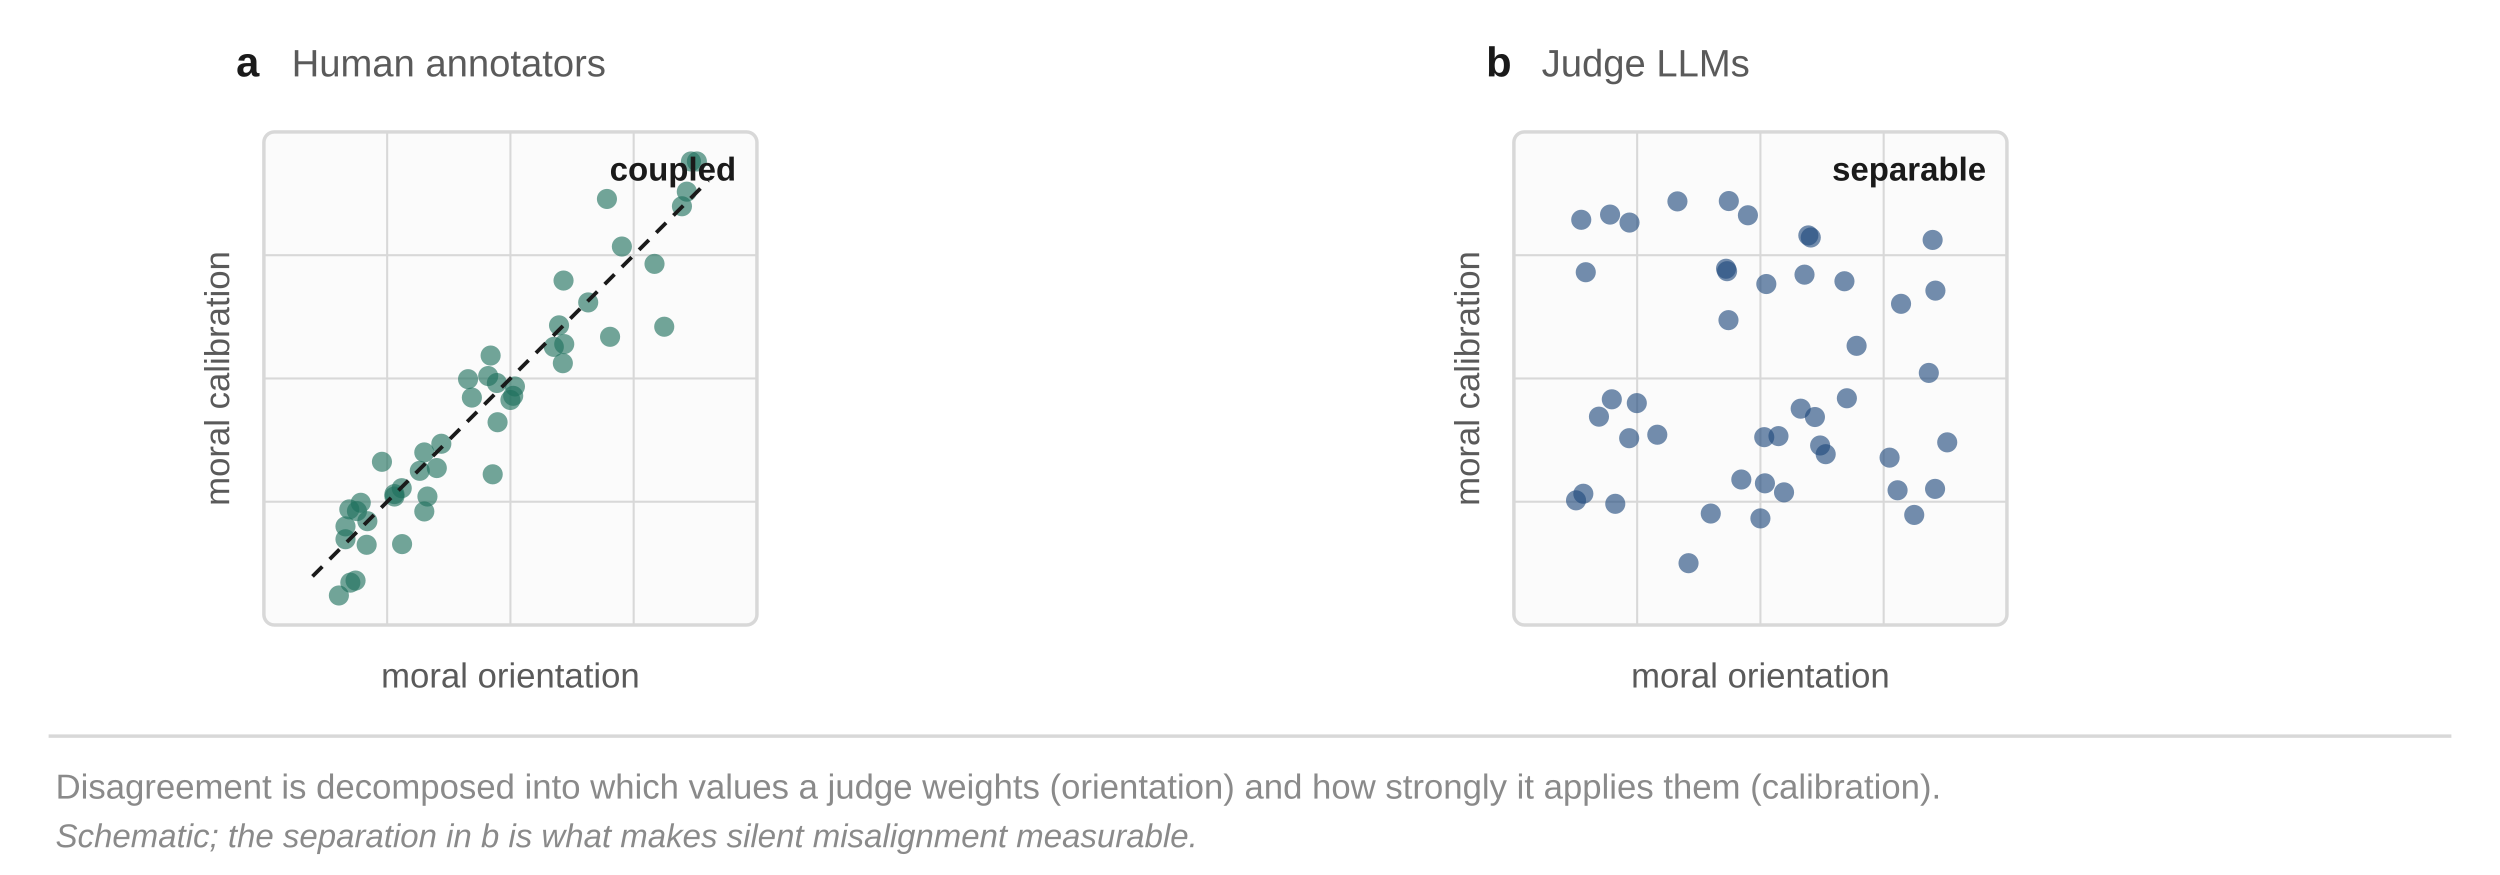
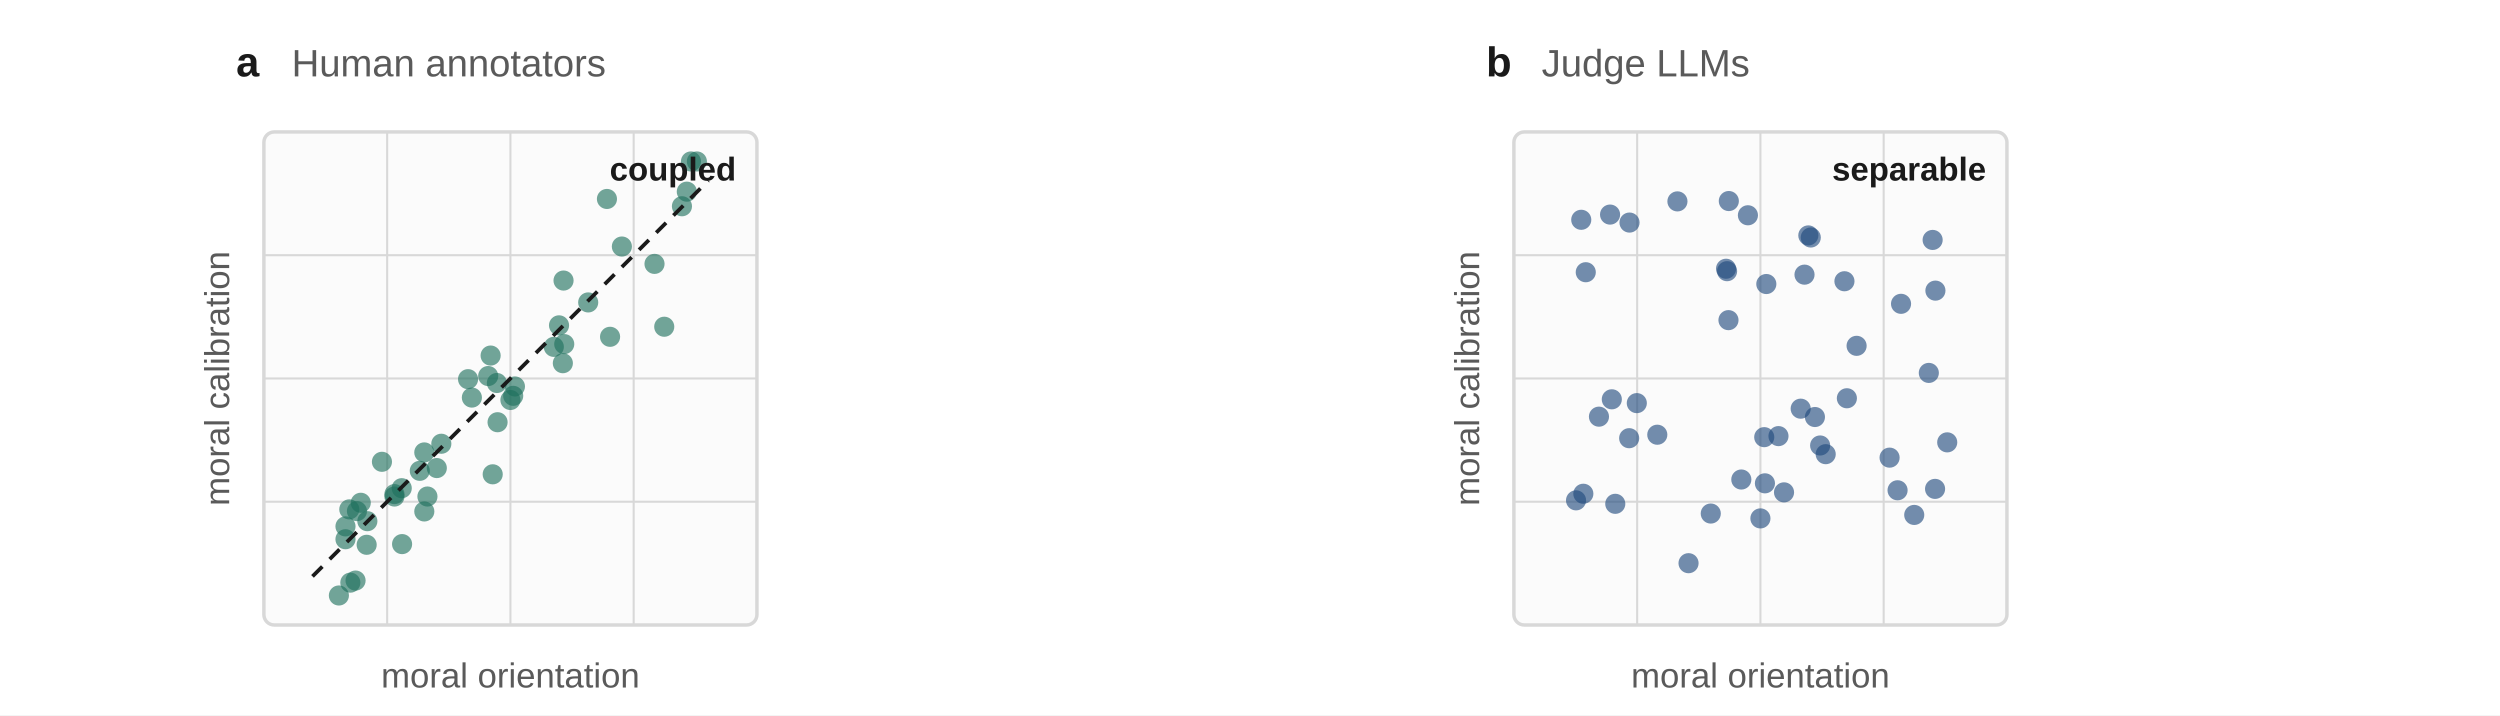
- <svg xmlns="http://www.w3.org/2000/svg" viewBox="0 0 720 252" width="100%" role="img" aria-labelledby="ti de">
-   <rect width="720" height="252" fill="#ffffff" />
+ <svg xmlns="http://www.w3.org/2000/svg" viewBox="0 0 720 206" width="100%" role="img" aria-labelledby="ti de">
+   <rect width="720" height="206" fill="#ffffff" />
  <defs>
    <marker id="ah" viewBox="0 0 10 10" refX="9" refY="5" markerWidth="6" markerHeight="6" orient="auto-start-reverse">
      <path d="M 0 0 L 10 5 L 0 10 z" fill="#5a5a5a" />
    </marker>
  </defs>
  <text x="68" y="22" font-family="-apple-system,BlinkMacSystemFont,Segoe UI,Helvetica Neue,Arial,sans-serif" font-size="12" fill="#1a1a1a" font-weight="700" text-anchor="start">a</text>
  <text x="84" y="22" font-family="-apple-system,BlinkMacSystemFont,Segoe UI,Helvetica Neue,Arial,sans-serif" font-size="11" fill="#5a5a5a" font-weight="400" text-anchor="start">Human annotators</text>
  <rect x="76" y="38" width="142" height="142" rx="3" fill="#fbfbfb" stroke="#d8d8d8" stroke-width="1" />
  <line x1="111.5" y1="38" x2="111.5" y2="180" stroke="#d8d8d8" stroke-width="0.6" />
  <line x1="76" y1="73.5" x2="218" y2="73.5" stroke="#d8d8d8" stroke-width="0.6" />
  <line x1="147.0" y1="38" x2="147.0" y2="180" stroke="#d8d8d8" stroke-width="0.6" />
  <line x1="76" y1="109.0" x2="218" y2="109.0" stroke="#d8d8d8" stroke-width="0.6" />
  <line x1="182.5" y1="38" x2="182.5" y2="180" stroke="#d8d8d8" stroke-width="0.6" />
  <line x1="76" y1="144.5" x2="218" y2="144.5" stroke="#d8d8d8" stroke-width="0.6" />
  <circle cx="141.9" cy="136.6" r="2.9" fill="#1d6f5c" fill-opacity="0.62" />
  <circle cx="143.3" cy="121.6" r="2.9" fill="#1d6f5c" fill-opacity="0.62" />
  <circle cx="147.8" cy="114.0" r="2.9" fill="#1d6f5c" fill-opacity="0.62" />
  <circle cx="148.3" cy="111.3" r="2.9" fill="#1d6f5c" fill-opacity="0.62" />
  <circle cx="161.0" cy="93.7" r="2.9" fill="#1d6f5c" fill-opacity="0.62" />
  <circle cx="125.8" cy="134.8" r="2.9" fill="#1d6f5c" fill-opacity="0.62" />
  <circle cx="102.8" cy="147.2" r="2.9" fill="#1d6f5c" fill-opacity="0.62" />
  <circle cx="97.6" cy="171.5" r="2.9" fill="#1d6f5c" fill-opacity="0.62" />
  <circle cx="199.0" cy="46.5" r="2.9" fill="#1d6f5c" fill-opacity="0.62" />
  <circle cx="159.5" cy="99.9" r="2.9" fill="#1d6f5c" fill-opacity="0.62" />
  <circle cx="110.0" cy="133.0" r="2.9" fill="#1d6f5c" fill-opacity="0.62" />
  <circle cx="99.5" cy="155.3" r="2.9" fill="#1d6f5c" fill-opacity="0.62" />
  <circle cx="113.6" cy="142.3" r="2.9" fill="#1d6f5c" fill-opacity="0.62" />
  <circle cx="143.1" cy="110.3" r="2.9" fill="#1d6f5c" fill-opacity="0.62" />
  <circle cx="140.6" cy="108.3" r="2.9" fill="#1d6f5c" fill-opacity="0.62" />
  <circle cx="162.1" cy="104.6" r="2.9" fill="#1d6f5c" fill-opacity="0.62" />
  <circle cx="147.0" cy="115.2" r="2.9" fill="#1d6f5c" fill-opacity="0.62" />
  <circle cx="123.1" cy="143.0" r="2.9" fill="#1d6f5c" fill-opacity="0.62" />
  <circle cx="200.7" cy="46.5" r="2.9" fill="#1d6f5c" fill-opacity="0.62" />
  <circle cx="169.4" cy="87.1" r="2.9" fill="#1d6f5c" fill-opacity="0.62" />
  <circle cx="127.1" cy="127.8" r="2.9" fill="#1d6f5c" fill-opacity="0.62" />
  <circle cx="100.6" cy="146.7" r="2.9" fill="#1d6f5c" fill-opacity="0.62" />
  <circle cx="175.7" cy="97.0" r="2.9" fill="#1d6f5c" fill-opacity="0.62" />
  <circle cx="134.8" cy="109.2" r="2.9" fill="#1d6f5c" fill-opacity="0.62" />
  <circle cx="196.4" cy="59.4" r="2.9" fill="#1d6f5c" fill-opacity="0.62" />
  <circle cx="115.7" cy="140.6" r="2.9" fill="#1d6f5c" fill-opacity="0.62" />
  <circle cx="191.3" cy="94.1" r="2.9" fill="#1d6f5c" fill-opacity="0.62" />
  <circle cx="135.9" cy="114.5" r="2.9" fill="#1d6f5c" fill-opacity="0.62" />
  <circle cx="100.9" cy="167.8" r="2.9" fill="#1d6f5c" fill-opacity="0.62" />
  <circle cx="122.2" cy="147.3" r="2.9" fill="#1d6f5c" fill-opacity="0.62" />
  <circle cx="102.4" cy="167.2" r="2.9" fill="#1d6f5c" fill-opacity="0.62" />
  <circle cx="174.8" cy="57.3" r="2.9" fill="#1d6f5c" fill-opacity="0.62" />
  <circle cx="105.8" cy="150.1" r="2.9" fill="#1d6f5c" fill-opacity="0.62" />
  <circle cx="99.5" cy="151.6" r="2.9" fill="#1d6f5c" fill-opacity="0.62" />
  <circle cx="179.1" cy="71.0" r="2.9" fill="#1d6f5c" fill-opacity="0.62" />
  <circle cx="141.3" cy="102.4" r="2.9" fill="#1d6f5c" fill-opacity="0.62" />
  <circle cx="113.6" cy="143.0" r="2.9" fill="#1d6f5c" fill-opacity="0.62" />
  <circle cx="162.5" cy="99.1" r="2.9" fill="#1d6f5c" fill-opacity="0.62" />
  <circle cx="105.6" cy="156.9" r="2.9" fill="#1d6f5c" fill-opacity="0.62" />
  <circle cx="122.2" cy="130.3" r="2.9" fill="#1d6f5c" fill-opacity="0.62" />
  <circle cx="197.8" cy="55.2" r="2.9" fill="#1d6f5c" fill-opacity="0.62" />
  <circle cx="188.5" cy="76.0" r="2.9" fill="#1d6f5c" fill-opacity="0.62" />
  <circle cx="115.8" cy="156.7" r="2.9" fill="#1d6f5c" fill-opacity="0.62" />
  <circle cx="162.3" cy="80.8" r="2.9" fill="#1d6f5c" fill-opacity="0.62" />
  <circle cx="103.9" cy="144.8" r="2.9" fill="#1d6f5c" fill-opacity="0.62" />
  <circle cx="120.9" cy="135.6" r="2.9" fill="#1d6f5c" fill-opacity="0.62" />
  <line x1="90" y1="166" x2="204" y2="52" stroke="#1a1a1a" stroke-width="1.1" stroke-dasharray="4 3" />
  <text x="147.0" y="198" font-family="-apple-system,BlinkMacSystemFont,Segoe UI,Helvetica Neue,Arial,sans-serif" font-size="10" fill="#5a5a5a" font-weight="400" text-anchor="middle">moral orientation</text>
  <text x="66" y="109.0" font-family="-apple-system,BlinkMacSystemFont,Segoe UI,Helvetica Neue,Arial,sans-serif" font-size="10" fill="#5a5a5a" text-anchor="middle" transform="rotate(-90 66 109.0)">moral calibration</text>
  <text x="212" y="52" font-family="-apple-system,BlinkMacSystemFont,Segoe UI,Helvetica Neue,Arial,sans-serif" font-size="9.5" fill="#1a1a1a" font-weight="700" text-anchor="end">coupled</text>
  <text x="428" y="22" font-family="-apple-system,BlinkMacSystemFont,Segoe UI,Helvetica Neue,Arial,sans-serif" font-size="12" fill="#1a1a1a" font-weight="700" text-anchor="start">b</text>
  <text x="444" y="22" font-family="-apple-system,BlinkMacSystemFont,Segoe UI,Helvetica Neue,Arial,sans-serif" font-size="11" fill="#5a5a5a" font-weight="400" text-anchor="start">Judge LLMs</text>
  <rect x="436" y="38" width="142" height="142" rx="3" fill="#fbfbfb" stroke="#d8d8d8" stroke-width="1" />
  <line x1="471.5" y1="38" x2="471.5" y2="180" stroke="#d8d8d8" stroke-width="0.6" />
  <line x1="436" y1="73.5" x2="578" y2="73.5" stroke="#d8d8d8" stroke-width="0.6" />
  <line x1="507.0" y1="38" x2="507.0" y2="180" stroke="#d8d8d8" stroke-width="0.6" />
  <line x1="436" y1="109.0" x2="578" y2="109.0" stroke="#d8d8d8" stroke-width="0.6" />
  <line x1="542.5" y1="38" x2="542.5" y2="180" stroke="#d8d8d8" stroke-width="0.6" />
  <line x1="436" y1="144.5" x2="578" y2="144.5" stroke="#d8d8d8" stroke-width="0.6" />
  <circle cx="512.2" cy="125.6" r="2.9" fill="#1f497d" fill-opacity="0.62" />
  <circle cx="544.2" cy="131.8" r="2.9" fill="#1f497d" fill-opacity="0.62" />
  <circle cx="508.1" cy="125.9" r="2.9" fill="#1f497d" fill-opacity="0.62" />
  <circle cx="497.9" cy="57.9" r="2.9" fill="#1f497d" fill-opacity="0.62" />
  <circle cx="464.2" cy="115.0" r="2.9" fill="#1f497d" fill-opacity="0.62" />
  <circle cx="477.3" cy="125.2" r="2.9" fill="#1f497d" fill-opacity="0.62" />
  <circle cx="560.8" cy="127.4" r="2.9" fill="#1f497d" fill-opacity="0.62" />
  <circle cx="518.6" cy="117.7" r="2.9" fill="#1f497d" fill-opacity="0.62" />
  <circle cx="531.9" cy="114.7" r="2.9" fill="#1f497d" fill-opacity="0.62" />
  <circle cx="471.4" cy="116.1" r="2.9" fill="#1f497d" fill-opacity="0.62" />
  <circle cx="497.1" cy="77.4" r="2.9" fill="#1f497d" fill-opacity="0.62" />
  <circle cx="513.8" cy="141.8" r="2.9" fill="#1f497d" fill-opacity="0.62" />
  <circle cx="525.8" cy="130.8" r="2.9" fill="#1f497d" fill-opacity="0.62" />
  <circle cx="508.3" cy="139.2" r="2.9" fill="#1f497d" fill-opacity="0.62" />
  <circle cx="497.4" cy="78.1" r="2.9" fill="#1f497d" fill-opacity="0.62" />
  <circle cx="508.7" cy="81.8" r="2.9" fill="#1f497d" fill-opacity="0.62" />
  <circle cx="534.7" cy="99.6" r="2.9" fill="#1f497d" fill-opacity="0.62" />
  <circle cx="522.7" cy="120.1" r="2.9" fill="#1f497d" fill-opacity="0.62" />
  <circle cx="519.7" cy="79.1" r="2.9" fill="#1f497d" fill-opacity="0.62" />
  <circle cx="463.7" cy="61.8" r="2.9" fill="#1f497d" fill-opacity="0.62" />
  <circle cx="492.7" cy="147.9" r="2.9" fill="#1f497d" fill-opacity="0.62" />
  <circle cx="469.2" cy="126.2" r="2.9" fill="#1f497d" fill-opacity="0.62" />
  <circle cx="460.5" cy="120.0" r="2.9" fill="#1f497d" fill-opacity="0.62" />
  <circle cx="497.8" cy="92.2" r="2.9" fill="#1f497d" fill-opacity="0.62" />
  <circle cx="503.4" cy="62.0" r="2.9" fill="#1f497d" fill-opacity="0.62" />
  <circle cx="524.2" cy="128.3" r="2.9" fill="#1f497d" fill-opacity="0.62" />
  <circle cx="547.5" cy="87.5" r="2.9" fill="#1f497d" fill-opacity="0.62" />
  <circle cx="557.4" cy="83.7" r="2.9" fill="#1f497d" fill-opacity="0.62" />
  <circle cx="557.3" cy="140.8" r="2.9" fill="#1f497d" fill-opacity="0.62" />
  <circle cx="483.1" cy="58.0" r="2.9" fill="#1f497d" fill-opacity="0.62" />
  <circle cx="455.4" cy="63.3" r="2.9" fill="#1f497d" fill-opacity="0.62" />
  <circle cx="551.3" cy="148.3" r="2.9" fill="#1f497d" fill-opacity="0.62" />
  <circle cx="469.3" cy="64.1" r="2.9" fill="#1f497d" fill-opacity="0.62" />
  <circle cx="556.6" cy="69.1" r="2.9" fill="#1f497d" fill-opacity="0.62" />
  <circle cx="531.2" cy="81.0" r="2.9" fill="#1f497d" fill-opacity="0.62" />
  <circle cx="486.3" cy="162.2" r="2.9" fill="#1f497d" fill-opacity="0.62" />
  <circle cx="520.8" cy="67.8" r="2.9" fill="#1f497d" fill-opacity="0.62" />
  <circle cx="555.5" cy="107.4" r="2.9" fill="#1f497d" fill-opacity="0.62" />
  <circle cx="453.9" cy="144.1" r="2.9" fill="#1f497d" fill-opacity="0.62" />
  <circle cx="501.5" cy="138.1" r="2.9" fill="#1f497d" fill-opacity="0.62" />
  <circle cx="456.0" cy="142.2" r="2.9" fill="#1f497d" fill-opacity="0.62" />
  <circle cx="507.0" cy="149.3" r="2.9" fill="#1f497d" fill-opacity="0.62" />
  <circle cx="465.2" cy="145.1" r="2.9" fill="#1f497d" fill-opacity="0.62" />
  <circle cx="456.7" cy="78.4" r="2.9" fill="#1f497d" fill-opacity="0.62" />
  <circle cx="546.5" cy="141.2" r="2.9" fill="#1f497d" fill-opacity="0.62" />
  <circle cx="521.5" cy="68.4" r="2.9" fill="#1f497d" fill-opacity="0.62" />
  <text x="507.0" y="198" font-family="-apple-system,BlinkMacSystemFont,Segoe UI,Helvetica Neue,Arial,sans-serif" font-size="10" fill="#5a5a5a" font-weight="400" text-anchor="middle">moral orientation</text>
  <text x="426" y="109.0" font-family="-apple-system,BlinkMacSystemFont,Segoe UI,Helvetica Neue,Arial,sans-serif" font-size="10" fill="#5a5a5a" text-anchor="middle" transform="rotate(-90 426 109.0)">moral calibration</text>
  <text x="572" y="52" font-family="-apple-system,BlinkMacSystemFont,Segoe UI,Helvetica Neue,Arial,sans-serif" font-size="9.5" fill="#1a1a1a" font-weight="700" text-anchor="end">separable</text>
-   <line x1="14" y1="212" x2="706" y2="212" stroke="#d8d8d8" stroke-width="1" />
-   <text x="16" y="230" font-family="-apple-system,BlinkMacSystemFont,Segoe UI,Helvetica Neue,Arial,sans-serif" font-size="10" fill="#8a8a8a" font-weight="400" text-anchor="start">Disagreement is decomposed into which values a judge weights (orientation) and how strongly it applies them (calibration).</text>
-   <text x="16" y="244" font-family="-apple-system,BlinkMacSystemFont,Segoe UI,Helvetica Neue,Arial,sans-serif" font-size="9.5" fill="#8a8a8a" font-weight="400" text-anchor="start" font-style="italic">Schematic; the separation in b is what makes silent misalignment measurable.</text>
</svg>
